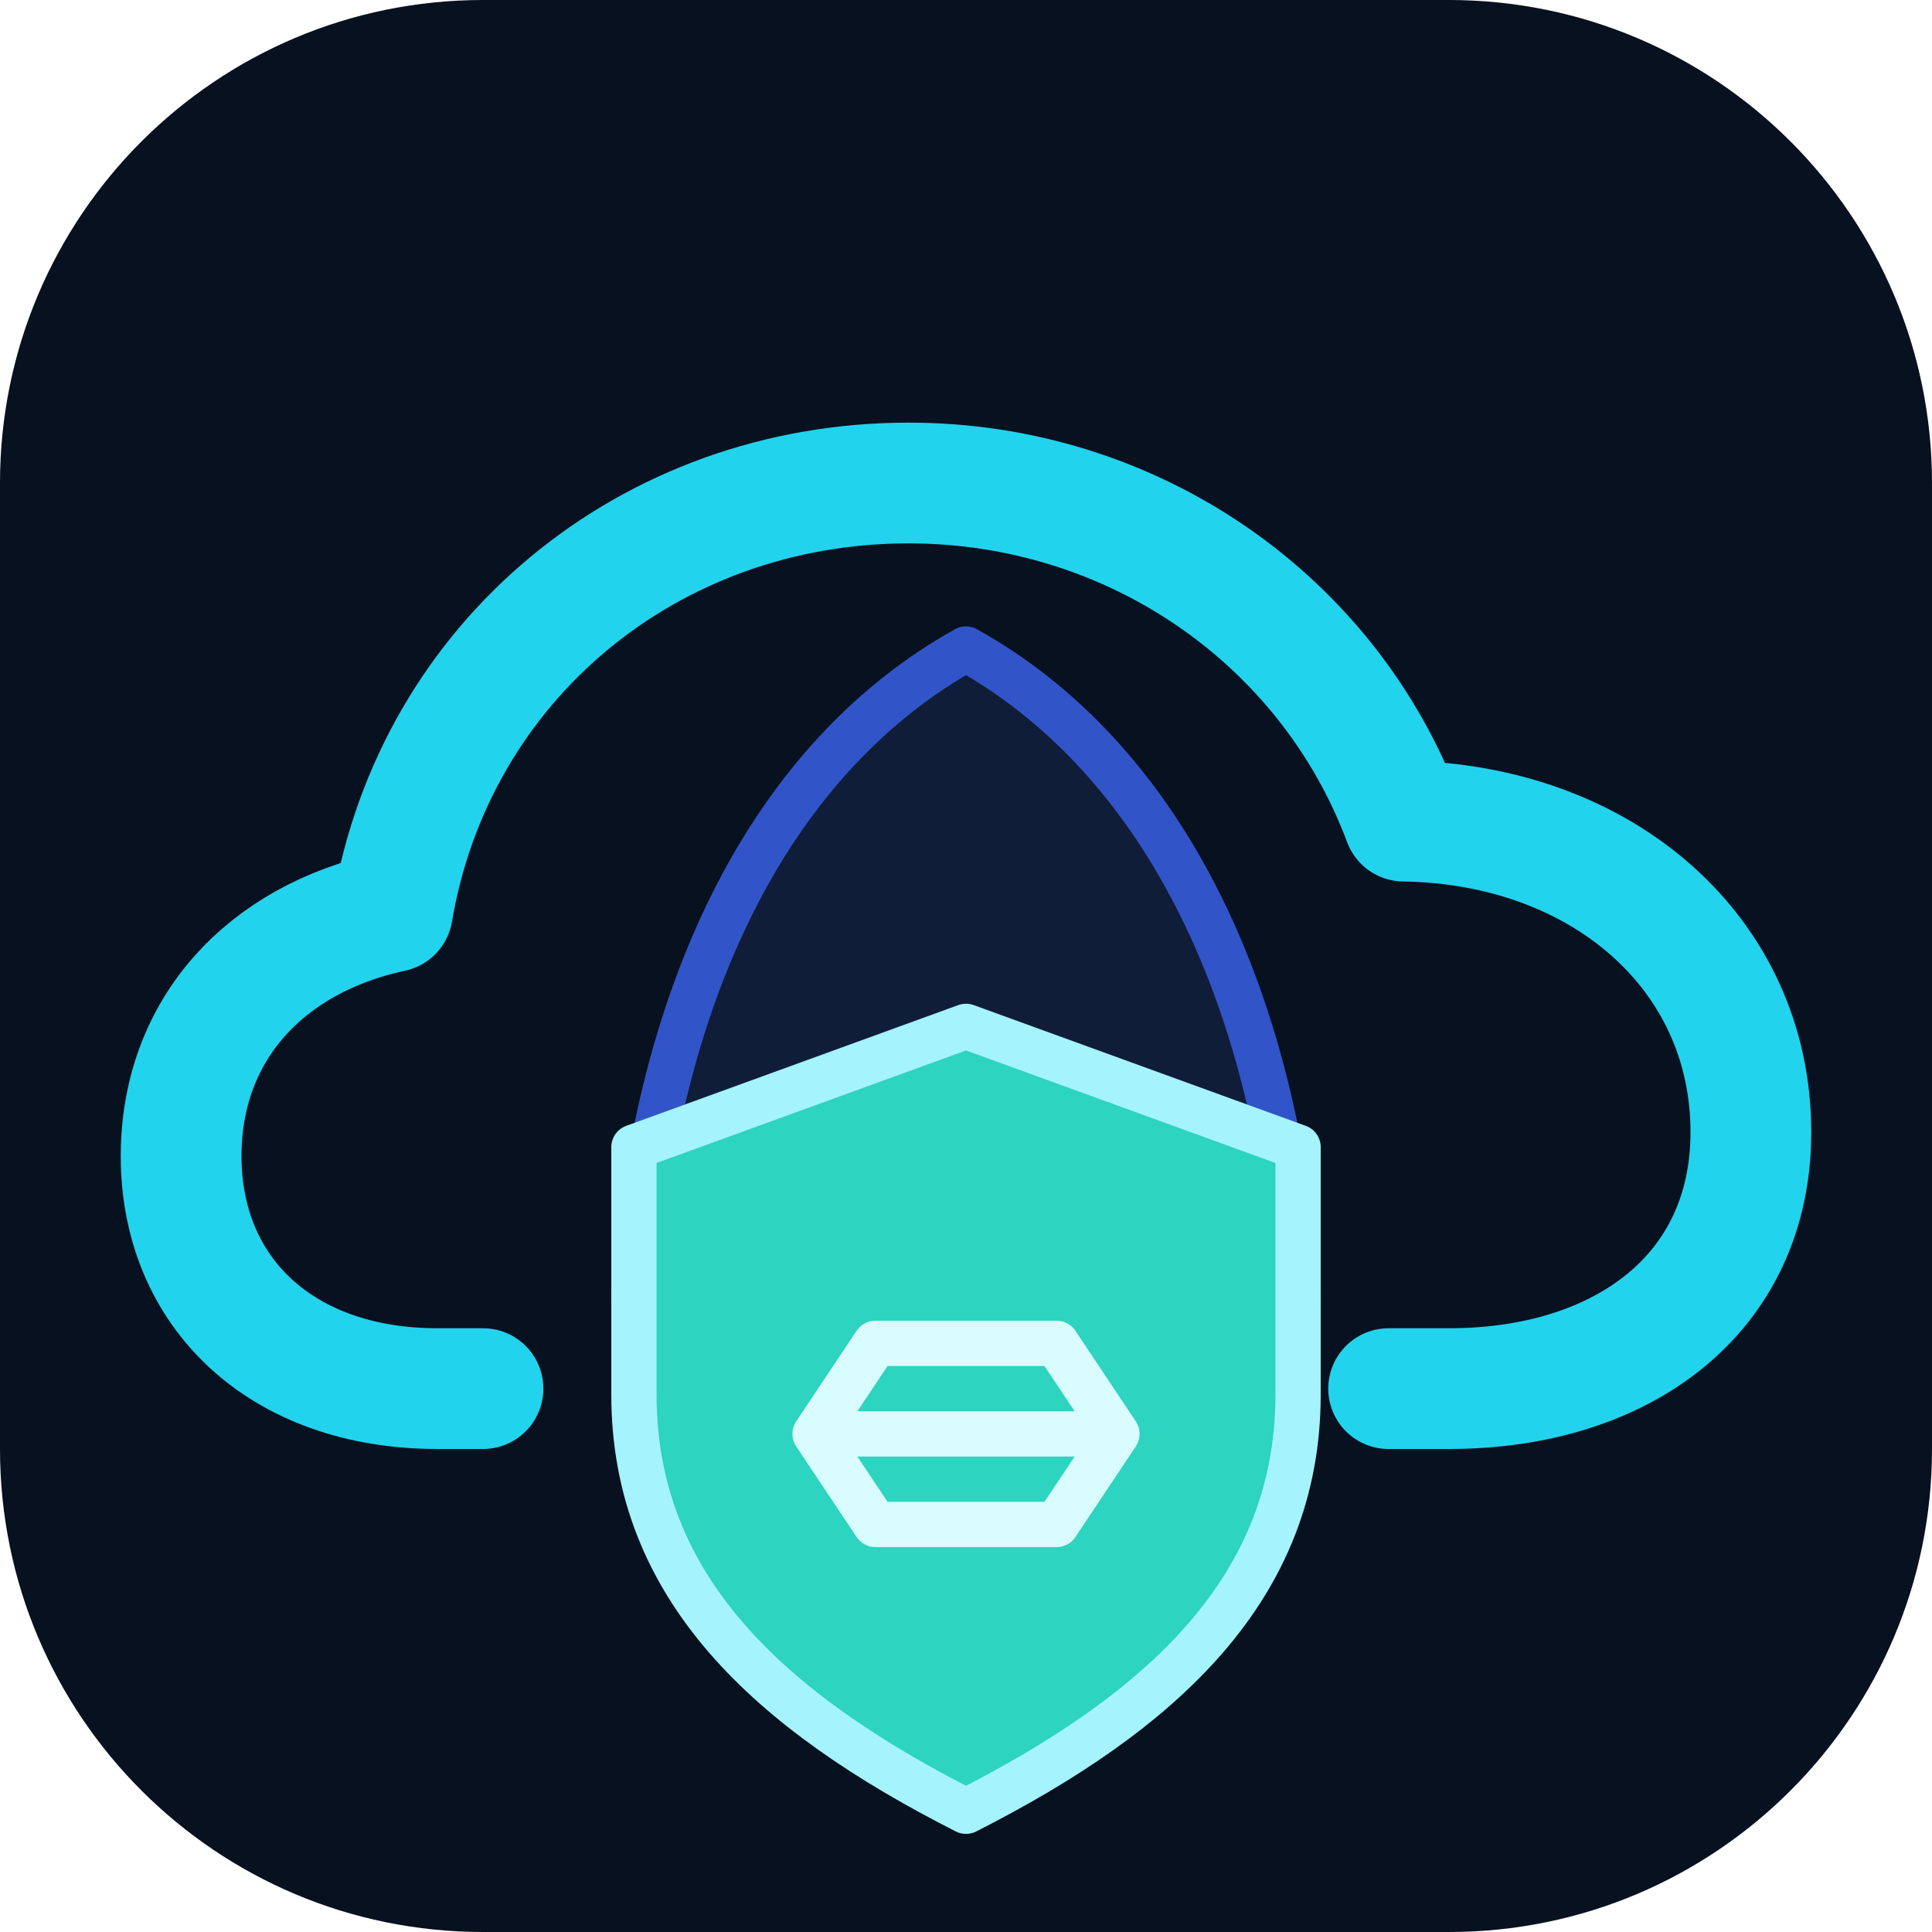
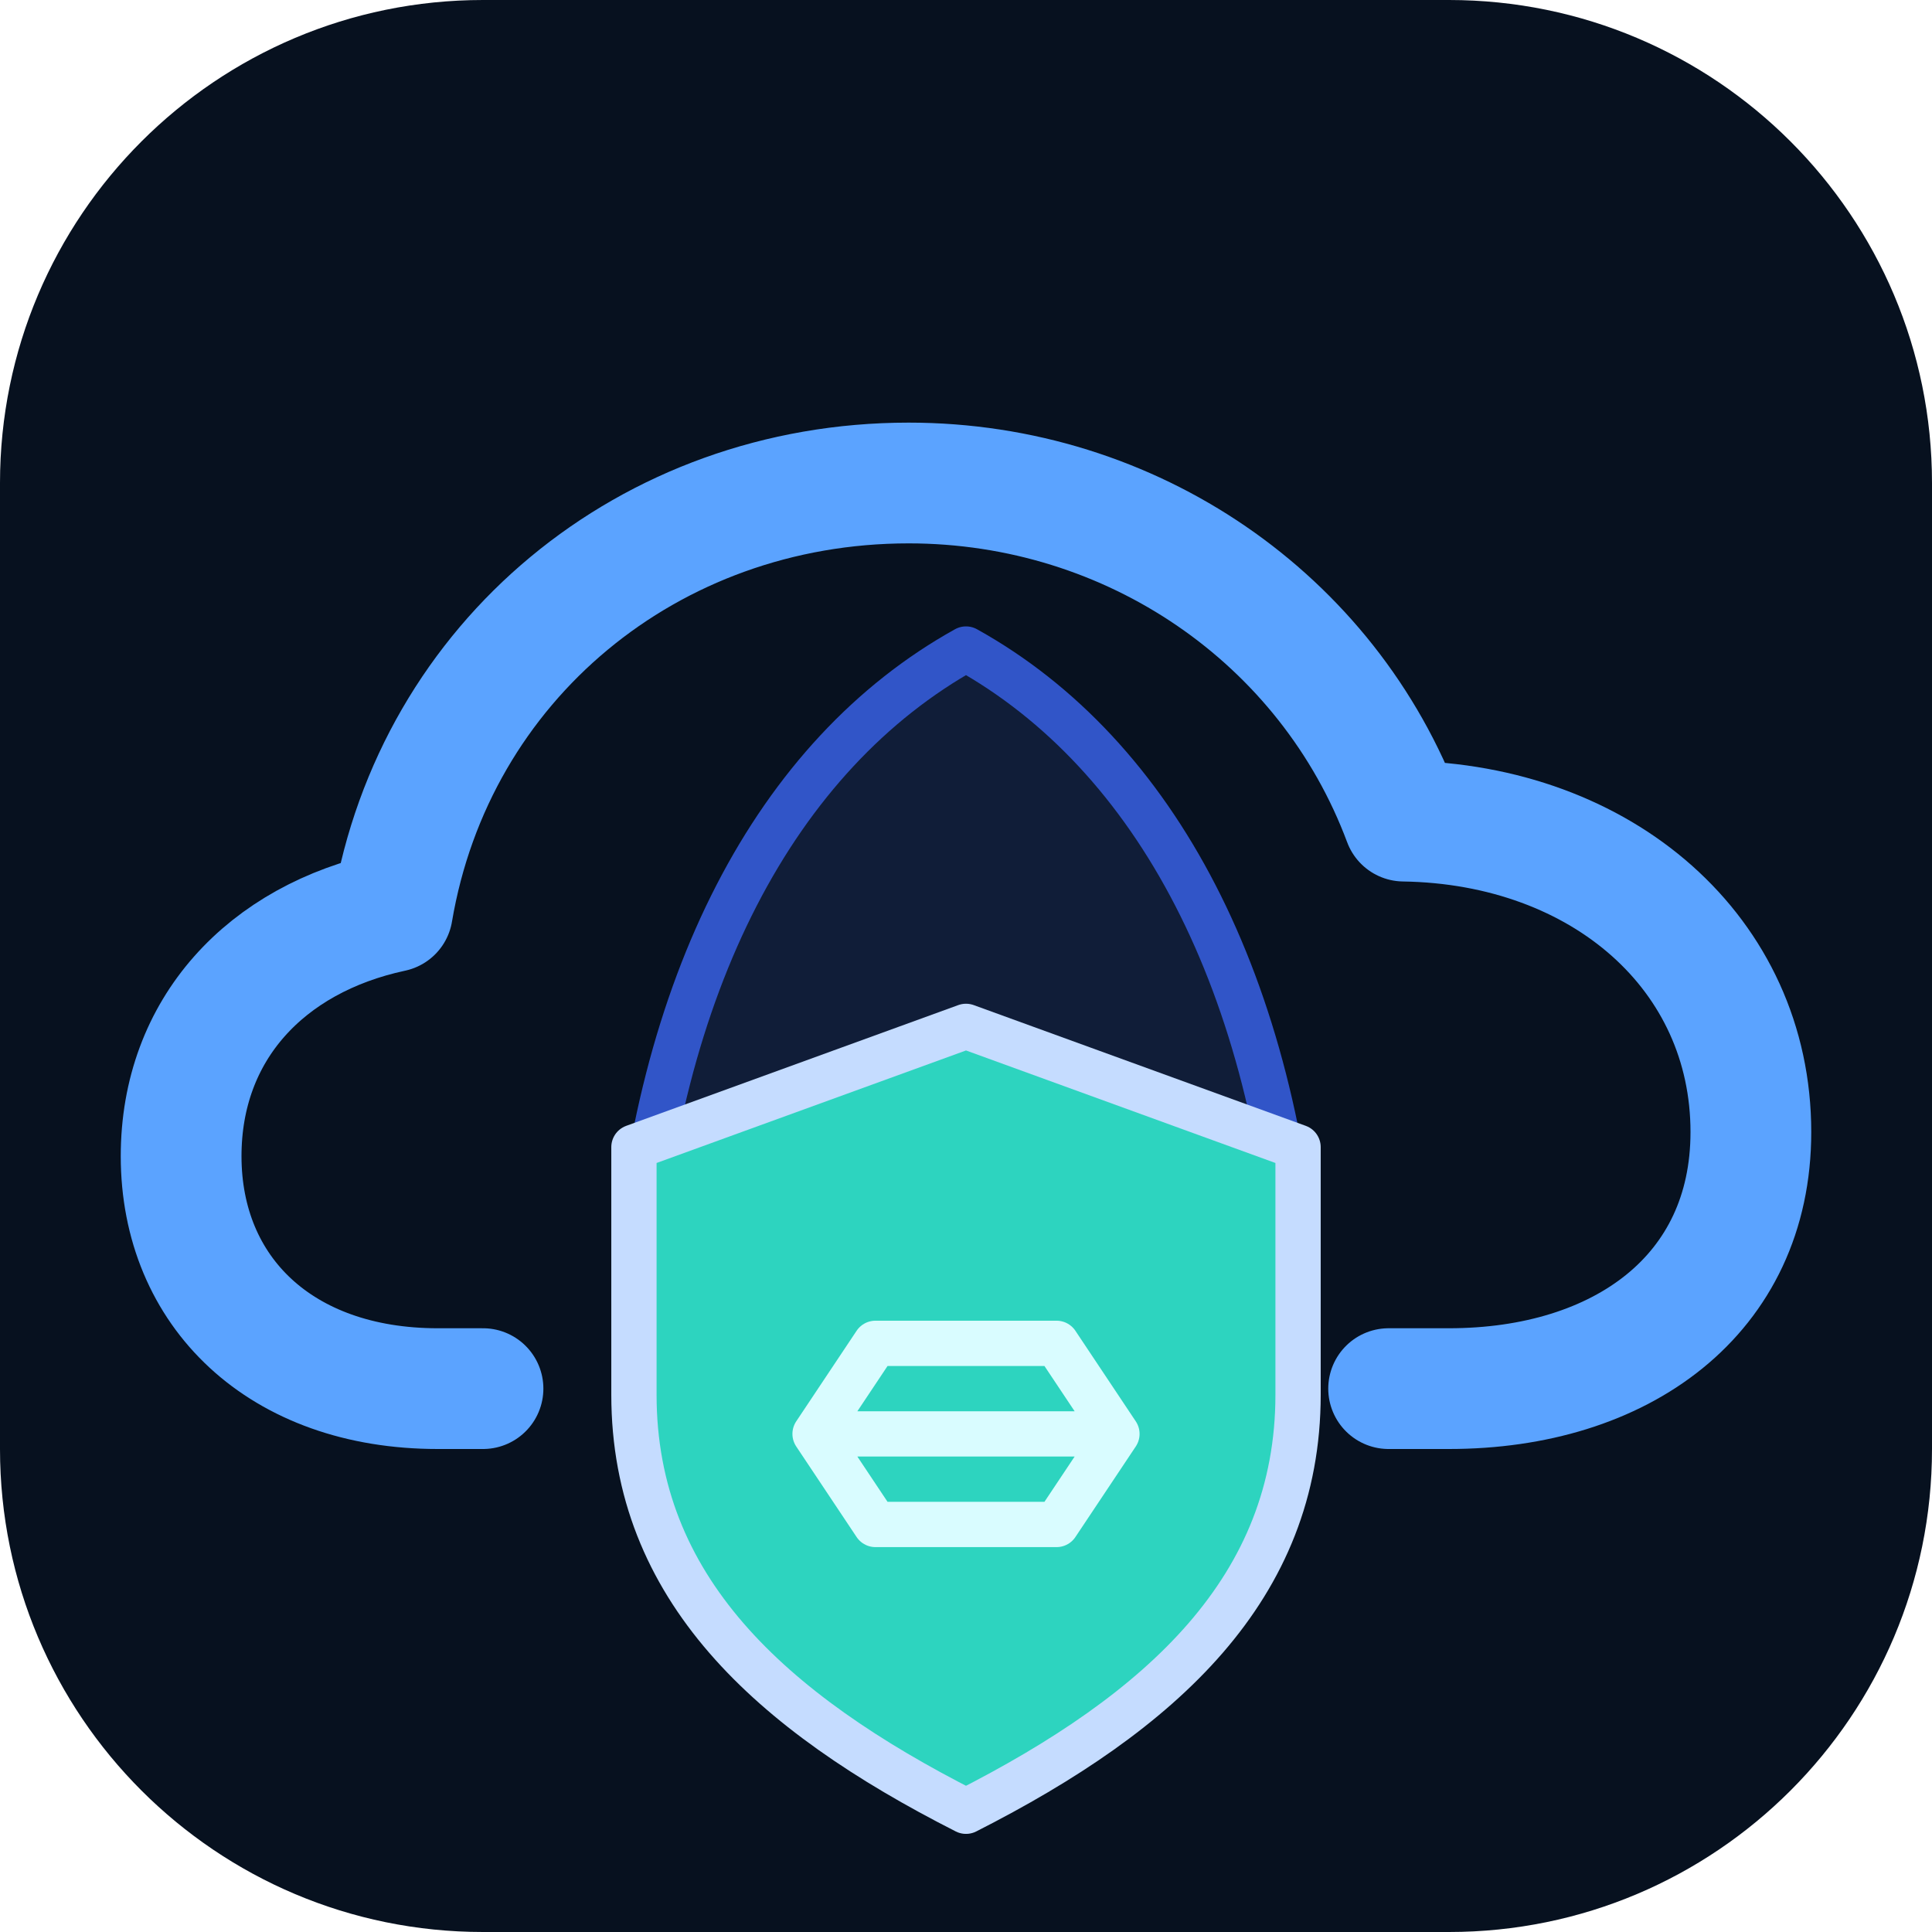
<svg xmlns="http://www.w3.org/2000/svg" viewBox="0 0 64 64" role="img" aria-label="Cloudsneeker">
  <defs>
    <linearGradient id="cloud" x1="8" y1="18" x2="56" y2="47">
-       <stop stop-color="#22D3EE" />
+       <stop stop-color="#5BA3FF" />
      <stop offset=".52" stop-color="#2583FF" />
-       <stop offset="1" stop-color="#8B5CF6" />
+       <stop offset="1" stop-color="#0D9488" />
    </linearGradient>
    <linearGradient id="shield" x1="23" y1="37" x2="43" y2="58">
      <stop stop-color="#2DD4BF" />
      <stop offset=".5" stop-color="#2583FF" />
-       <stop offset="1" stop-color="#8B5CF6" />
+       <stop offset="1" stop-color="#1A6AE6" />
    </linearGradient>
  </defs>
  <rect width="64" height="64" rx="16" fill="#07111F" />
  <path d="M16 46h-1.5C9.3 46 6 42.8 6 38.3c0-4.2 2.8-7.2 7-8.1C14.4 21.9 21.5 16 30.1 16c7.4 0 13.9 4.5 16.4 11.2C53.1 27.3 58 31.6 58 37.5 58 42.9 53.7 46 48 46h-2" fill="none" stroke="url(#cloud)" stroke-width="4" stroke-linecap="round" stroke-linejoin="round" />
  <path d="M21 43c.7-10.4 4.7-18 11-21.5C38.3 25 42.3 32.6 43 43l-5.8 8H26.8L21 43Z" fill="#101D38" stroke="#3155C8" stroke-width="1.5" stroke-linejoin="round" />
-   <path d="m26.5 37 4 1.2-4.4 1.2M37.5 37l-4 1.2 4.4 1.2" fill="none" stroke="#67E8F9" stroke-width="1.8" stroke-linecap="round" stroke-linejoin="round" />
-   <path d="m32 34 11 4v8.2c0 6.4-4.5 10.5-11 13.8-6.5-3.3-11-7.4-11-13.8V38l11-4Z" fill="url(#shield)" stroke="#A5F3FC" stroke-width="1.5" stroke-linejoin="round" />
+   <path d="m26.5 37 4 1.2-4.4 1.2M37.5 37l-4 1.2 4.4 1.2" fill="none" stroke="#7EB8FF" stroke-width="1.8" stroke-linecap="round" stroke-linejoin="round" />
+   <path d="m32 34 11 4v8.2c0 6.4-4.5 10.5-11 13.8-6.5-3.3-11-7.4-11-13.8V38l11-4Z" fill="url(#shield)" stroke="#C5DCFF" stroke-width="1.5" stroke-linejoin="round" />
  <path d="M27 47.5h10M29 44.5h6l2 3-2 3h-6l-2-3 2-3Z" fill="none" stroke="#D9FCFF" stroke-width="1.5" stroke-linecap="round" stroke-linejoin="round" />
</svg>
